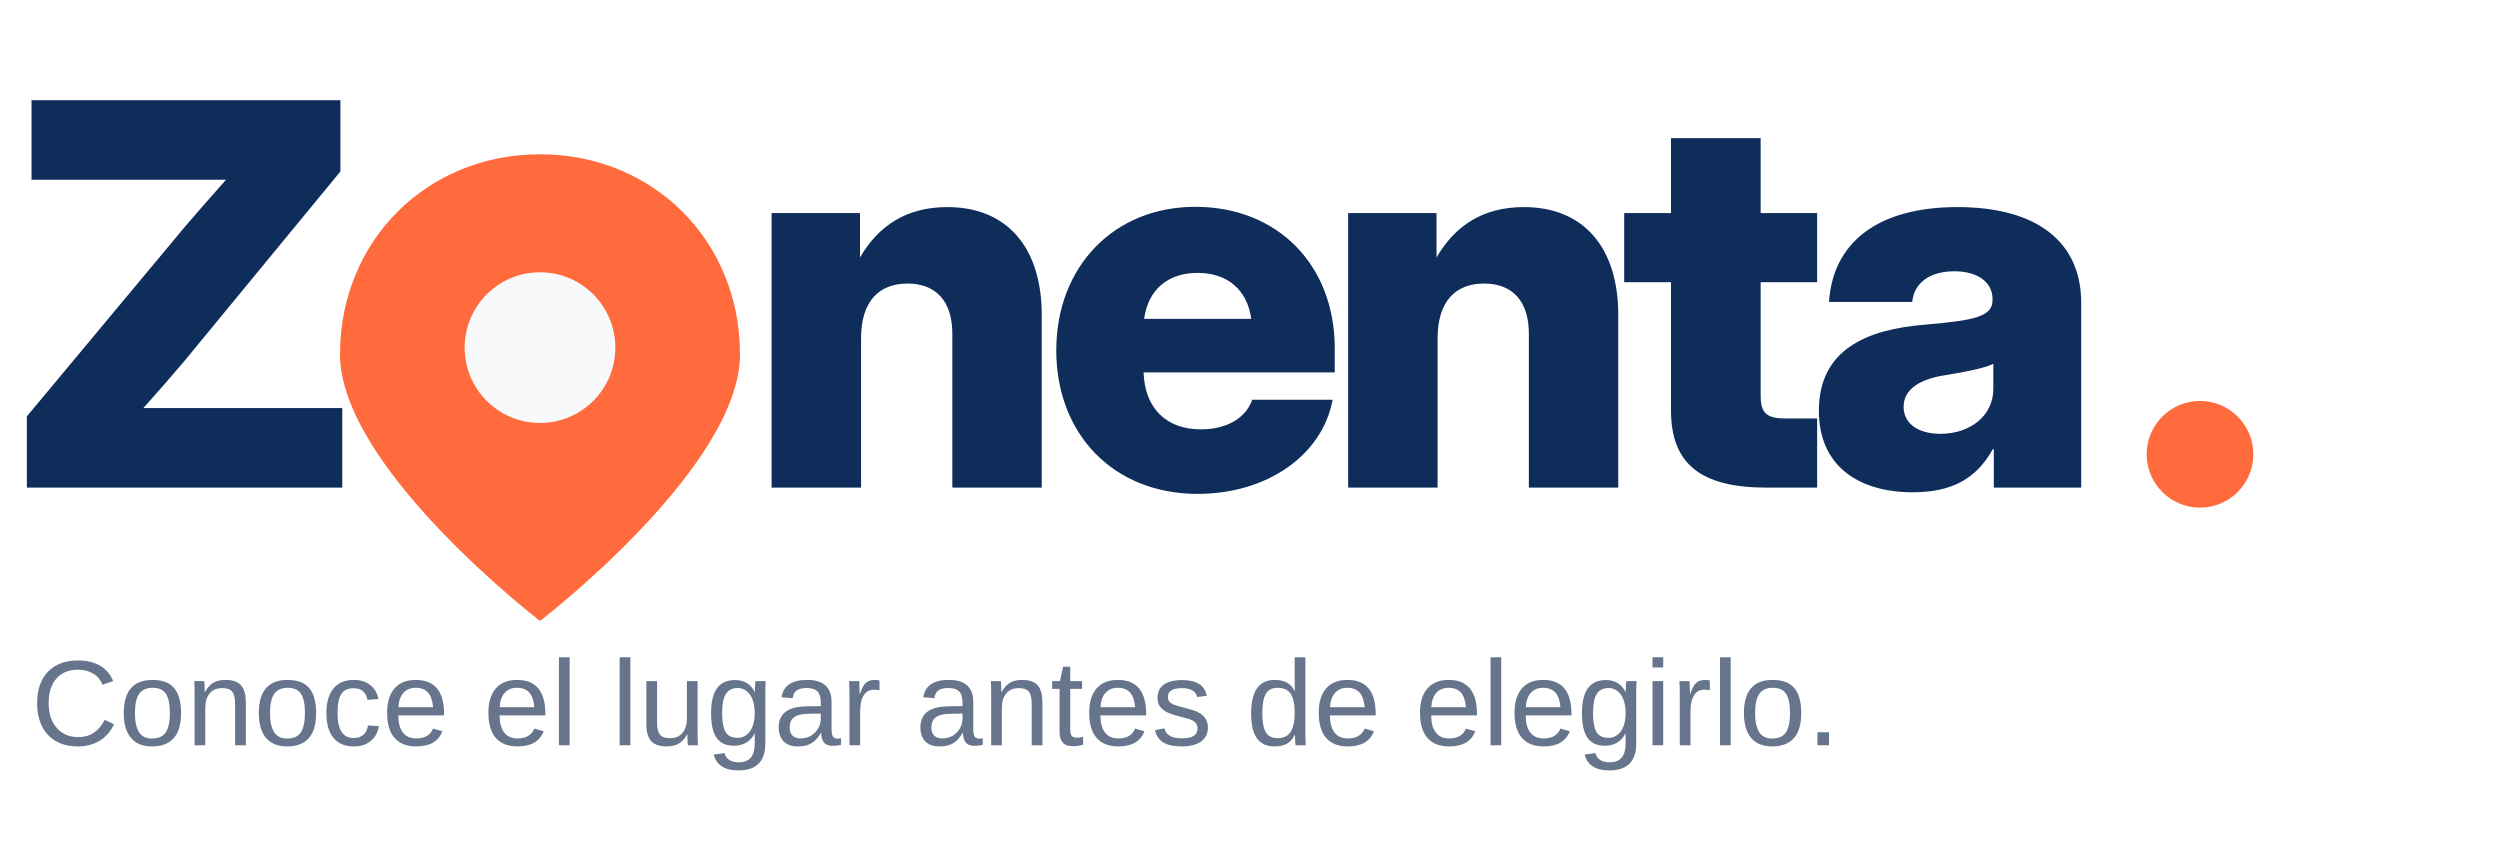
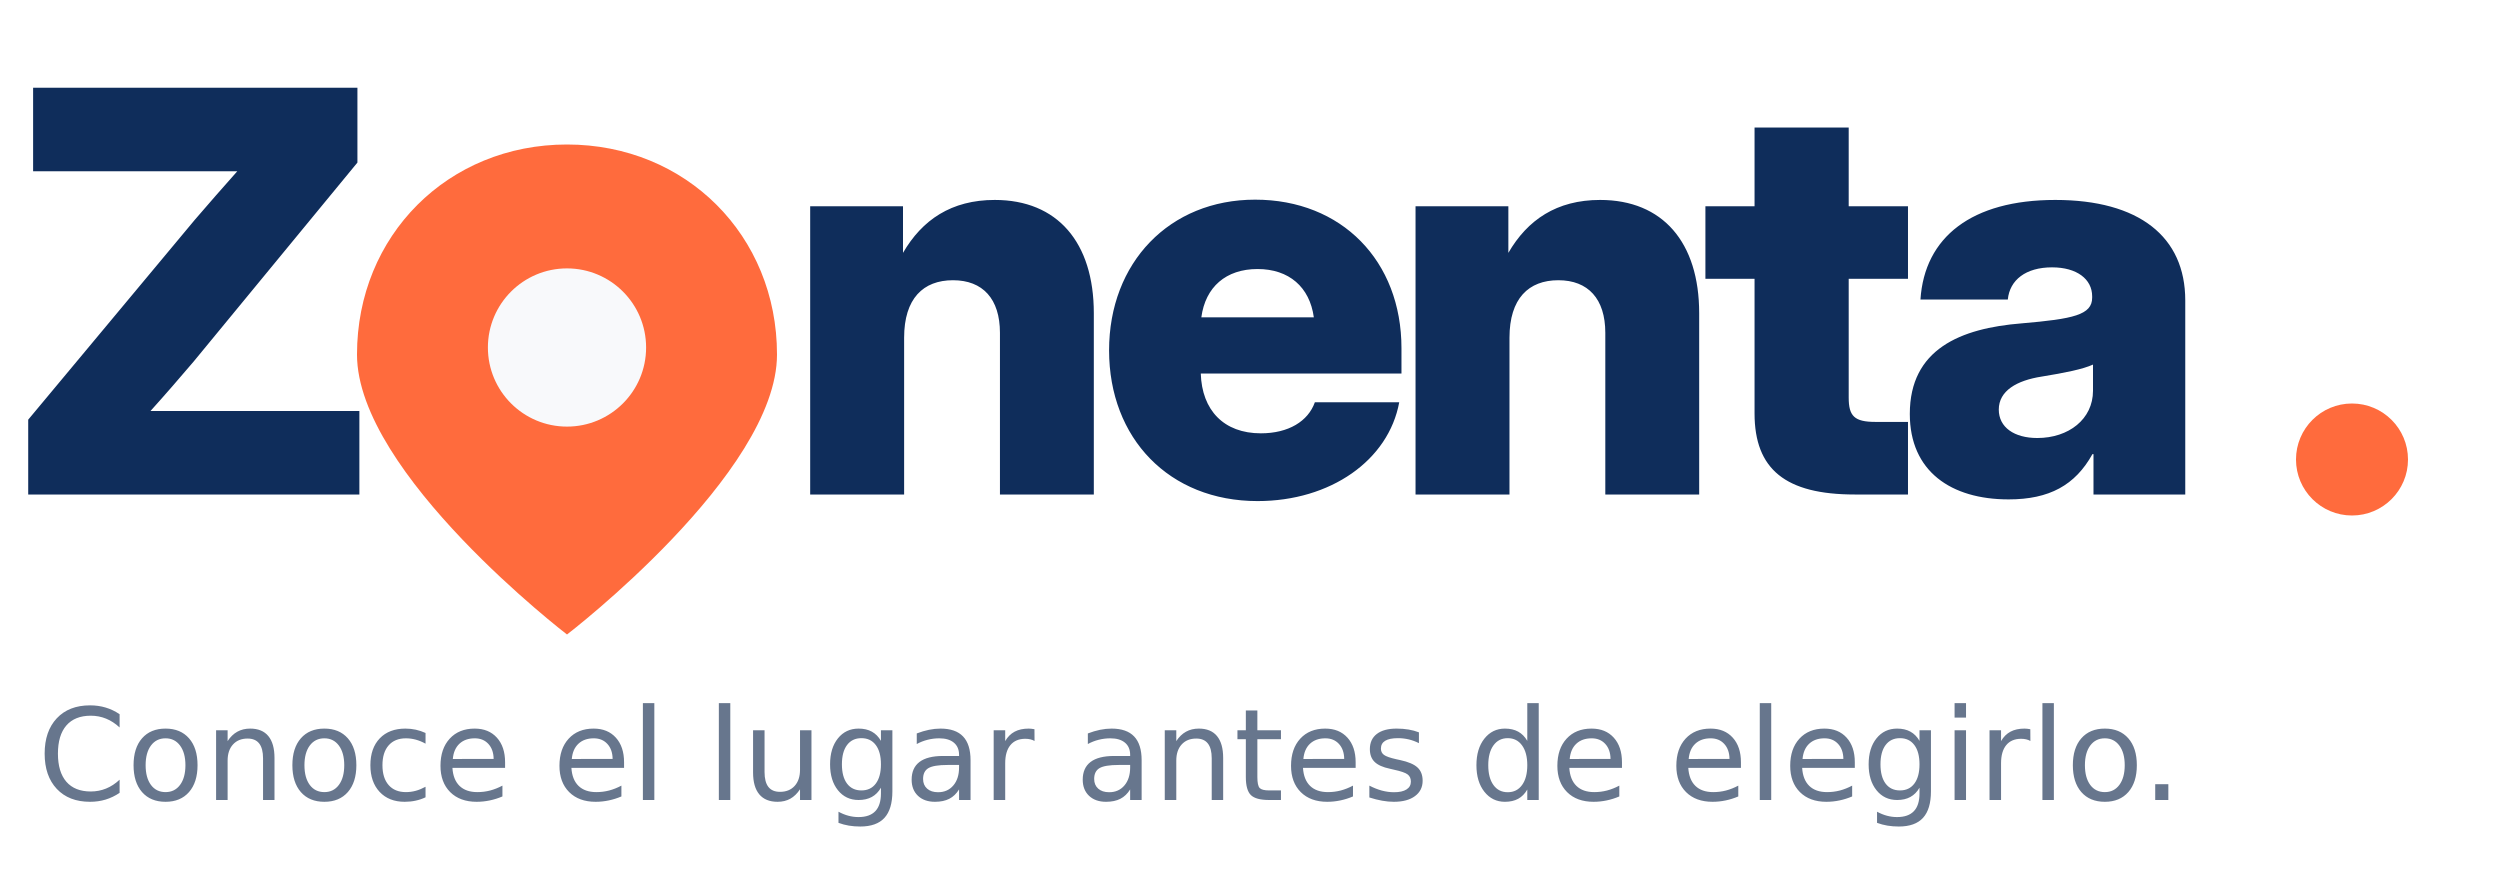
- <svg xmlns="http://www.w3.org/2000/svg" width="1050" height="355" viewBox="0 0 1050 355" role="img" aria-label="Zonenta. Conoce el lugar antes de elegirlo.">
-   <g transform="translate(0 20) scale(2.8)">
+ <svg xmlns="http://www.w3.org/2000/svg" width="1000" height="350" viewBox="0 0 1000 350" role="img" aria-label="Zonenta. Conoce el lugar antes de elegirlo.">
+   <g transform="translate(0 13) scale(2.8)">
    <path fill="#0F2D5B" d="M4.03 66H51.34V54.07H21.5C23.61 51.73 25.67 49.35 27.66 47.01L51.06 18.58V7.89H4.73V19.82H33.9C31.84 22.12 29.81 24.47 27.82 26.77L4.03 55.31ZM129.16 43.61C129.16 38 131.89 35.39 136.14 35.39C140.39 35.39 142.85 38.04 142.85 42.91V66H156.26V40.1C156.26 29.96 151.04 23.92 142.11 23.92C135.91 23.92 131.73 26.77 129 31.48V24.82H115.74V66H129.16ZM179.65 66.94C190.07 66.94 198.37 61.12 199.89 52.82H187.84C186.87 55.55 184.06 57.26 180.12 57.26C174.82 57.26 171.7 53.95 171.54 48.72H200.21V45.1C200.21 32.62 191.66 23.88 179.3 23.88C167.09 23.88 158.44 32.85 158.44 45.41C158.44 57.97 167.02 66.94 179.65 66.94ZM171.62 40.69C172.2 36.36 175.13 33.79 179.65 33.79C184.14 33.79 187.1 36.36 187.69 40.69ZM215.64 43.61C215.64 38 218.37 35.39 222.62 35.39C226.87 35.39 229.33 38.04 229.33 42.91V66H242.74V40.1C242.74 29.96 237.52 23.92 228.59 23.92C222.38 23.92 218.21 26.77 215.48 31.48V24.82H202.22V66H215.64ZM272.57 24.82H264.1V13.58H250.65V24.82H243.63V35.19H250.65V54.42C250.65 62.41 255.09 66 264.96 66H272.57V55.63H267.92C264.92 55.63 264.1 54.81 264.1 52.16V35.19H272.57ZM286.94 66.7C292.76 66.7 296.46 64.67 298.92 60.23H299.07V66H312.18V38.27C312.18 29.18 305.59 23.92 293.61 23.92C281.68 23.92 274.93 29.22 274.35 38.15H286.83C287.1 35.35 289.4 33.55 293.15 33.55C296.69 33.55 298.88 35.23 298.88 37.69V37.88C298.88 40.34 296.19 40.92 288.82 41.55C280.04 42.25 272.83 45.25 272.83 54.49C272.83 62.69 278.72 66.7 286.94 66.7ZM291.04 57.93C287.76 57.93 285.54 56.41 285.54 53.87C285.54 51.18 288.12 49.7 291.7 49.15C295.02 48.61 297.55 48.1 299 47.44V51.18C299 55.24 295.52 57.93 291.04 57.93Z" />
    <path d="M81 16C64 16 51 29 51 46C51 63 81 86 81 86S111 63 111 46C111 29 98 16 81 16Z" fill="#FF6B3D" />
    <circle cx="81" cy="45" r="11.3" fill="#F8F9FB" />
-     <circle cx="330" cy="61" r="8" fill="#FF6B3D" />
+     <circle cx="336" cy="61" r="8" fill="#FF6B3D" />
  </g>
-   <text x="13" y="313" font-family="Arial,DejaVu Sans,sans-serif" font-weight="500" font-size="51" fill="#66758B">Conoce el lugar antes de elegirlo.</text>
+   <text x="15" y="320" font-family="DejaVu Sans,Arial,sans-serif" font-weight="400" font-size="51" fill="#67768D">Conoce el lugar antes de elegirlo.</text>
</svg>
